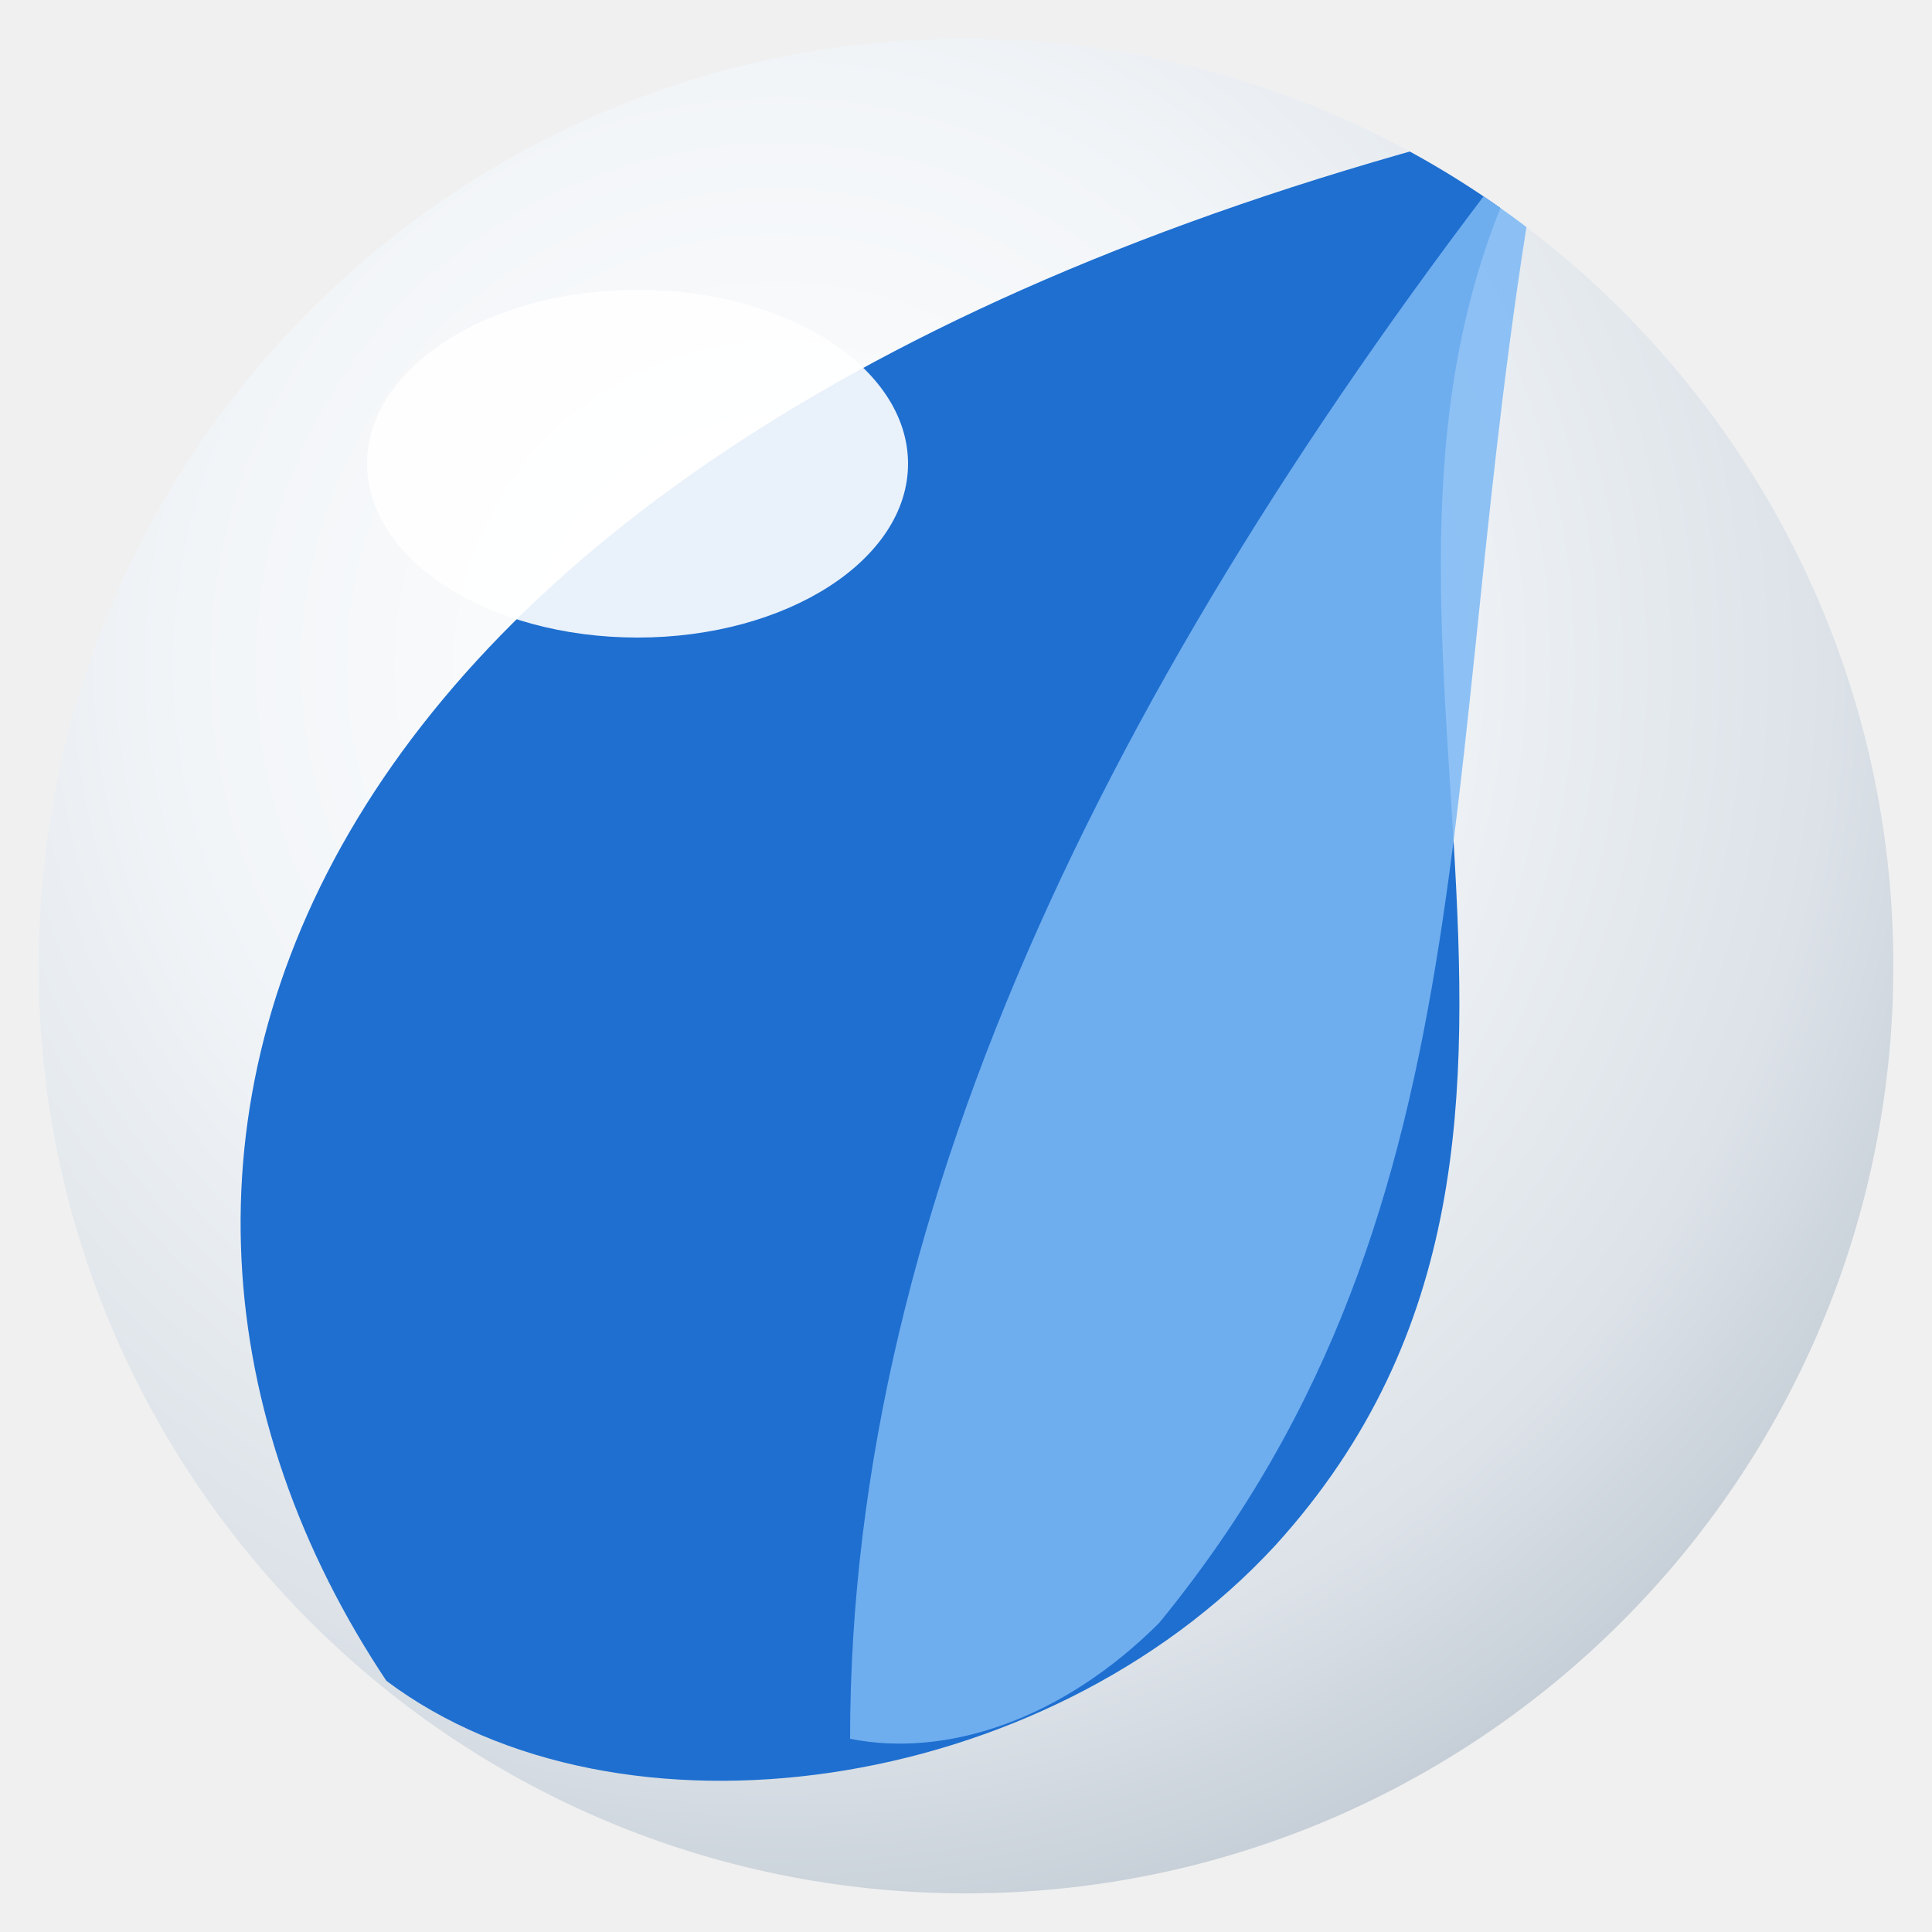
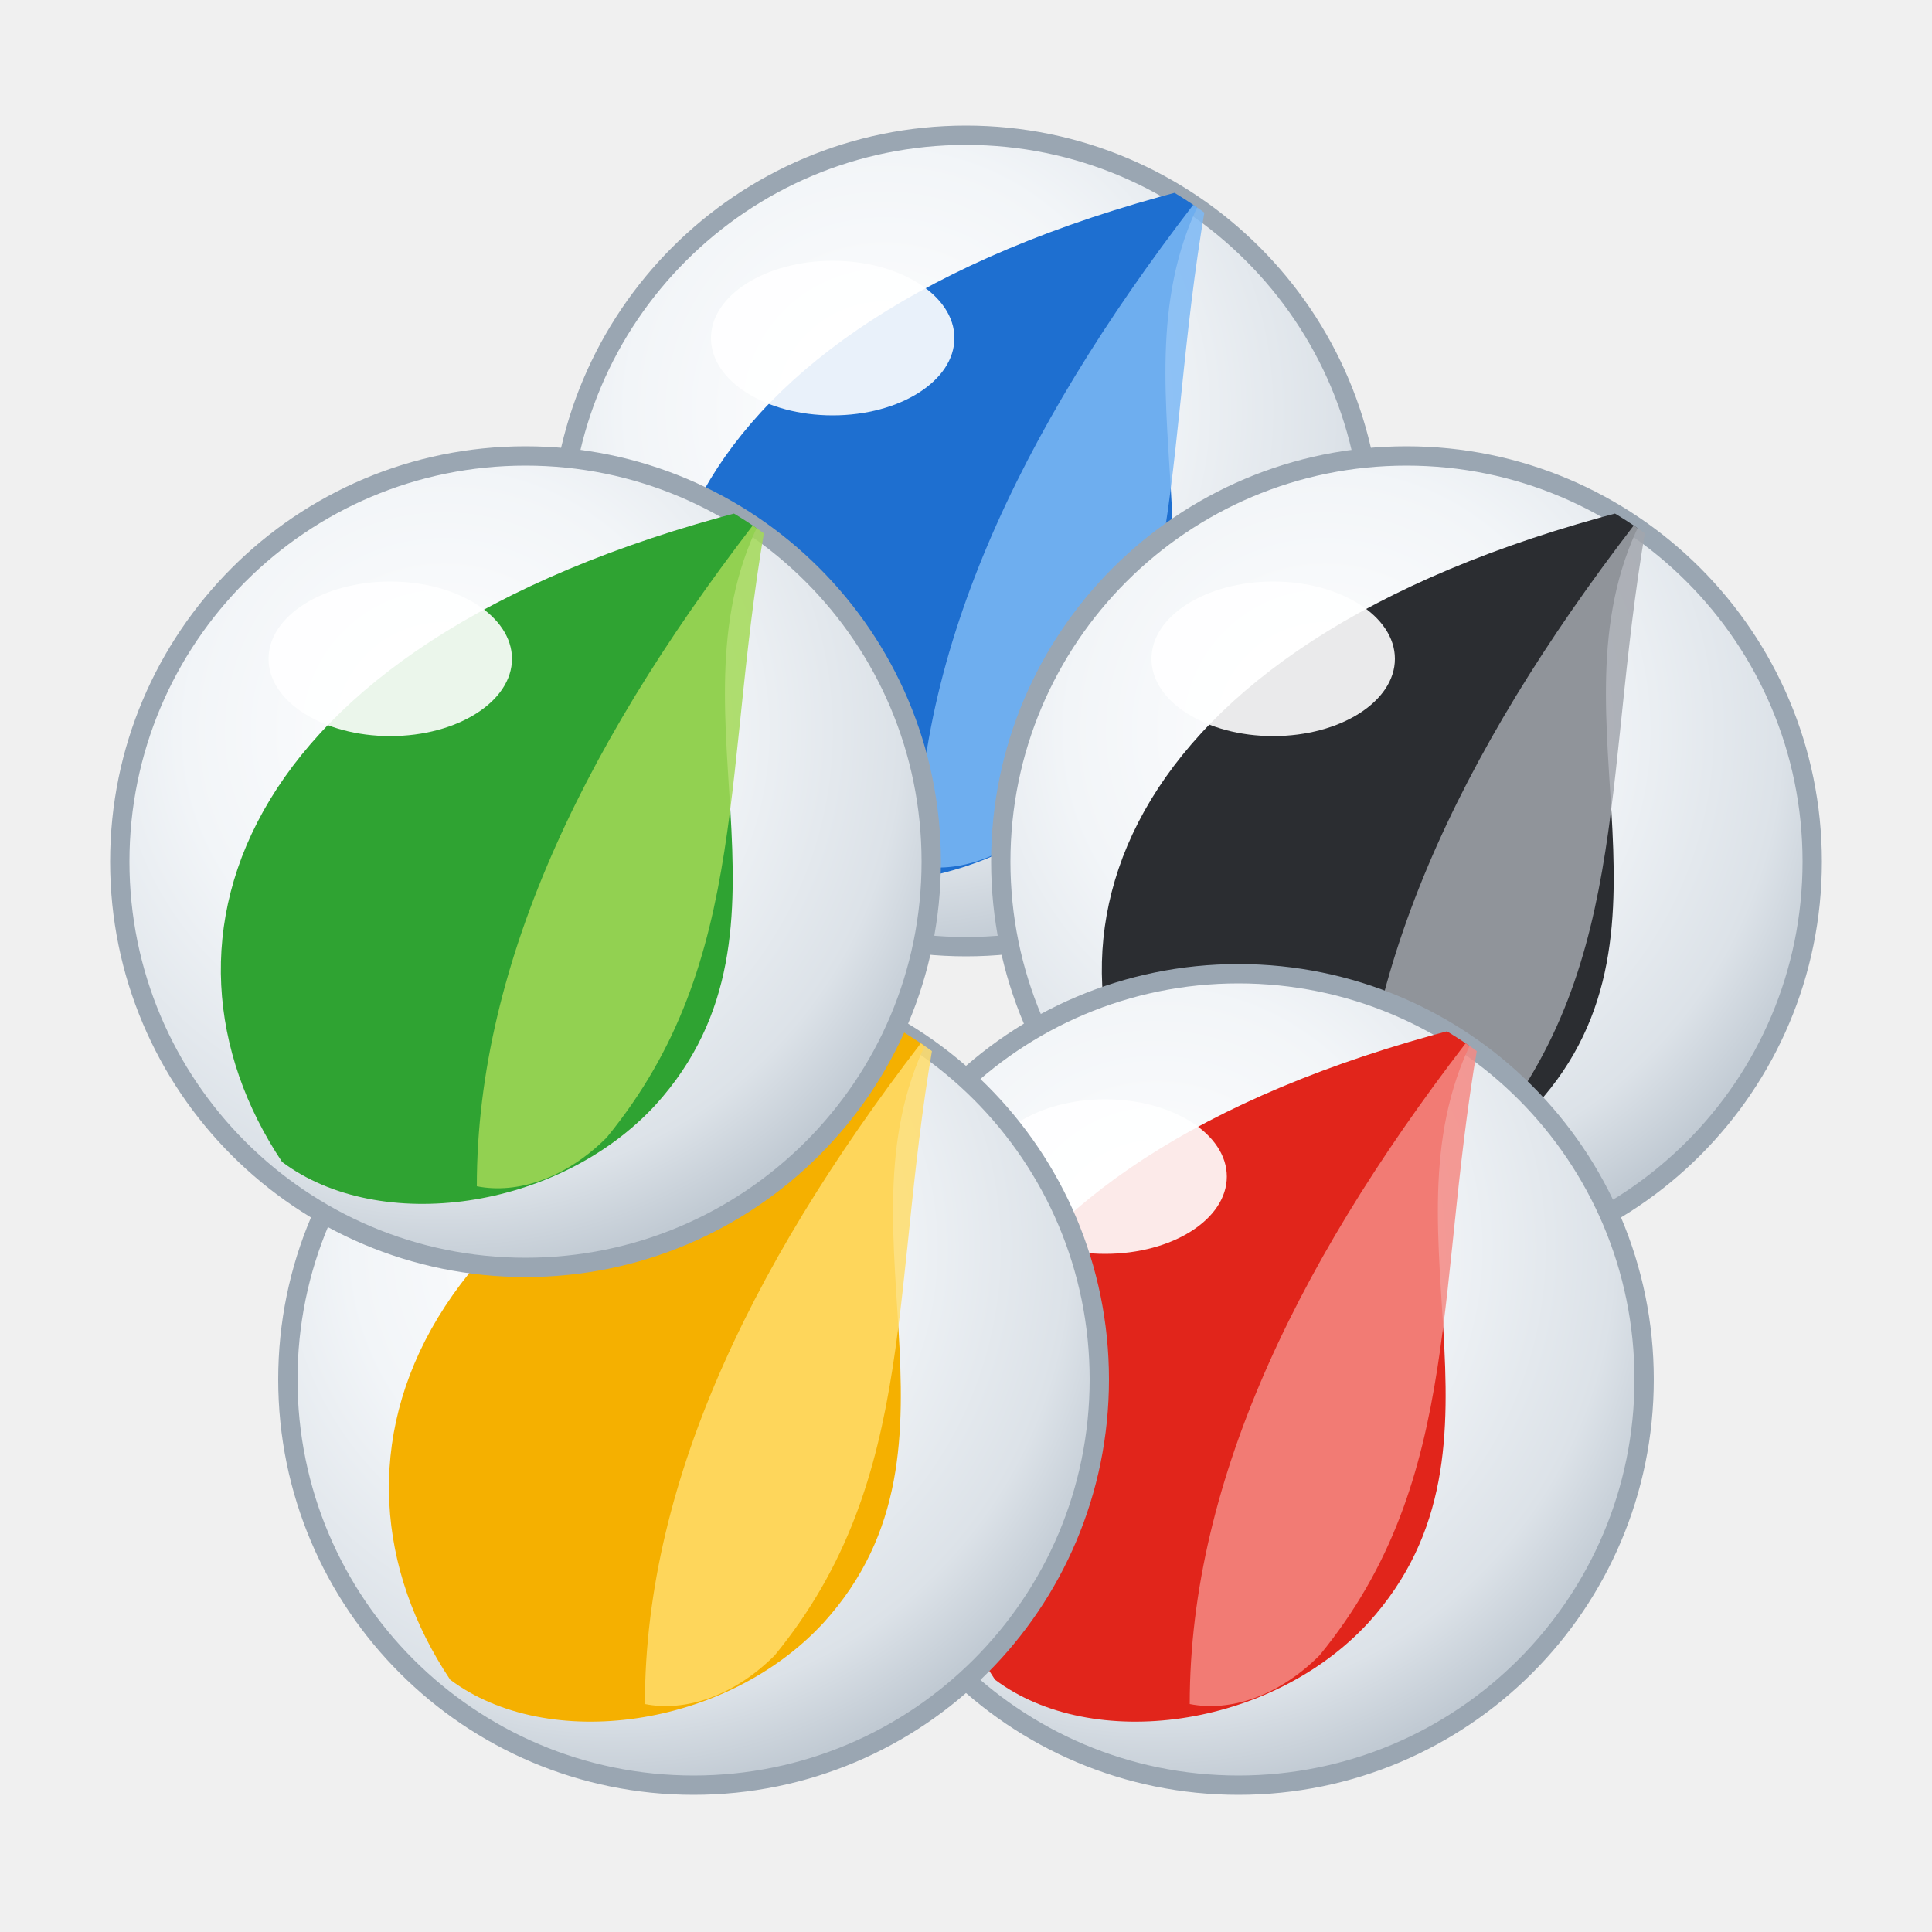
<svg xmlns="http://www.w3.org/2000/svg" viewBox="0 0 100 100">
  <defs>
    <radialGradient id="g" cx="40%" cy="34%" r="70%">
      <stop offset="0" stop-color="#fff" />
      <stop offset=".45" stop-color="#f2f5f8" />
      <stop offset=".8" stop-color="#dce2e8" />
-       <stop offset="1" stop-color="#c3ccd5" />
+       <stop offset="1" stop-color="#b9c3cd" />
    </radialGradient>
-     <clipPath id="c">
-       <circle cx="50" cy="50" r="48" />
+     <clipPath id="c0">
+       <circle cx="50.0" cy="28.0" r="21" />
+     </clipPath>
+     <clipPath id="c1">
+       <circle cx="72.8" cy="44.6" r="21" />
+     </clipPath>
+     <clipPath id="c2">
+       <circle cx="64.1" cy="71.4" r="21" />
+     </clipPath>
+     <clipPath id="c3">
+       <circle cx="35.9" cy="71.4" r="21" />
+     </clipPath>
+     <clipPath id="c4">
+       <circle cx="27.2" cy="44.6" r="21" />
    </clipPath>
  </defs>
-   <circle cx="50" cy="50" r="48" fill="url(#g)" />
-   <g clip-path="url(#c)">
-     <path d="M20 87 C 2 60, 14 22, 80 6 C 66 30, 86 58, 66 80 C 54 93, 32 96, 20 87 Z" fill="#1e6fd0" />
-     <path d="M44 90 C 44 62, 58 34, 80 6 C 74 38, 78 62, 60 84 C 55 89, 49 91, 44 90 Z" fill="#7db8f5" opacity=".85" />
+   <circle cx="50.0" cy="28.0" r="21" fill="url(#g)" stroke="#9aa6b2" stroke-width="1" />
+   <g clip-path="url(#c0)">
+     <g transform="translate(29.0 7.0) scale(0.420)">
+       <path d="M20 87 C 2 60, 14 22, 80 6 C 66 30, 86 58, 66 80 C 54 93, 32 96, 20 87 Z" fill="#1e6fd0" />
+       <path d="M44 90 C 44 62, 58 34, 80 6 C 74 38, 78 62, 60 84 C 55 89, 49 91, 44 90 Z" fill="#7db8f5" opacity=".85" />
+     </g>
  </g>
-   <ellipse cx="33" cy="24" rx="14" ry="9" fill="#fff" opacity=".9" />
+   <ellipse cx="43.1" cy="17.5" rx="6.3" ry="4.0" fill="#fff" opacity=".9" />
+   <circle cx="72.8" cy="44.6" r="21" fill="url(#g)" stroke="#9aa6b2" stroke-width="1" />
+   <g clip-path="url(#c1)">
+     <g transform="translate(51.8 23.6) scale(0.420)">
+       <path d="M20 87 C 2 60, 14 22, 80 6 C 66 30, 86 58, 66 80 C 54 93, 32 96, 20 87 Z" fill="#2b2d31" />
+       <path d="M44 90 C 44 62, 58 34, 80 6 C 74 38, 78 62, 60 84 C 55 89, 49 91, 44 90 Z" fill="#a2a6ad" opacity=".85" />
+     </g>
+   </g>
+   <ellipse cx="65.9" cy="34.1" rx="6.3" ry="4.0" fill="#fff" opacity=".9" />
+   <circle cx="64.1" cy="71.4" r="21" fill="url(#g)" stroke="#9aa6b2" stroke-width="1" />
+   <g clip-path="url(#c2)">
+     <g transform="translate(43.1 50.4) scale(0.420)">
+       <path d="M20 87 C 2 60, 14 22, 80 6 C 66 30, 86 58, 66 80 C 54 93, 32 96, 20 87 Z" fill="#e1251b" />
+       <path d="M44 90 C 44 62, 58 34, 80 6 C 74 38, 78 62, 60 84 C 55 89, 49 91, 44 90 Z" fill="#f58a84" opacity=".85" />
+     </g>
+   </g>
+   <ellipse cx="57.2" cy="60.9" rx="6.3" ry="4.0" fill="#fff" opacity=".9" />
+   <circle cx="35.9" cy="71.4" r="21" fill="url(#g)" stroke="#9aa6b2" stroke-width="1" />
+   <g clip-path="url(#c3)">
+     <g transform="translate(14.9 50.4) scale(0.420)">
+       <path d="M20 87 C 2 60, 14 22, 80 6 C 66 30, 86 58, 66 80 C 54 93, 32 96, 20 87 Z" fill="#f5b000" />
+       <path d="M44 90 C 44 62, 58 34, 80 6 C 74 38, 78 62, 60 84 C 55 89, 49 91, 44 90 Z" fill="#ffdd6b" opacity=".85" />
+     </g>
+   </g>
+   <ellipse cx="29.0" cy="60.9" rx="6.3" ry="4.0" fill="#fff" opacity=".9" />
+   <circle cx="27.2" cy="44.6" r="21" fill="url(#g)" stroke="#9aa6b2" stroke-width="1" />
+   <g clip-path="url(#c4)">
+     <g transform="translate(6.2 23.6) scale(0.420)">
+       <path d="M20 87 C 2 60, 14 22, 80 6 C 66 30, 86 58, 66 80 C 54 93, 32 96, 20 87 Z" fill="#2fa332" />
+       <path d="M44 90 C 44 62, 58 34, 80 6 C 74 38, 78 62, 60 84 C 55 89, 49 91, 44 90 Z" fill="#a3d957" opacity=".85" />
+     </g>
+   </g>
+   <ellipse cx="20.2" cy="34.1" rx="6.3" ry="4.0" fill="#fff" opacity=".9" />
</svg>
